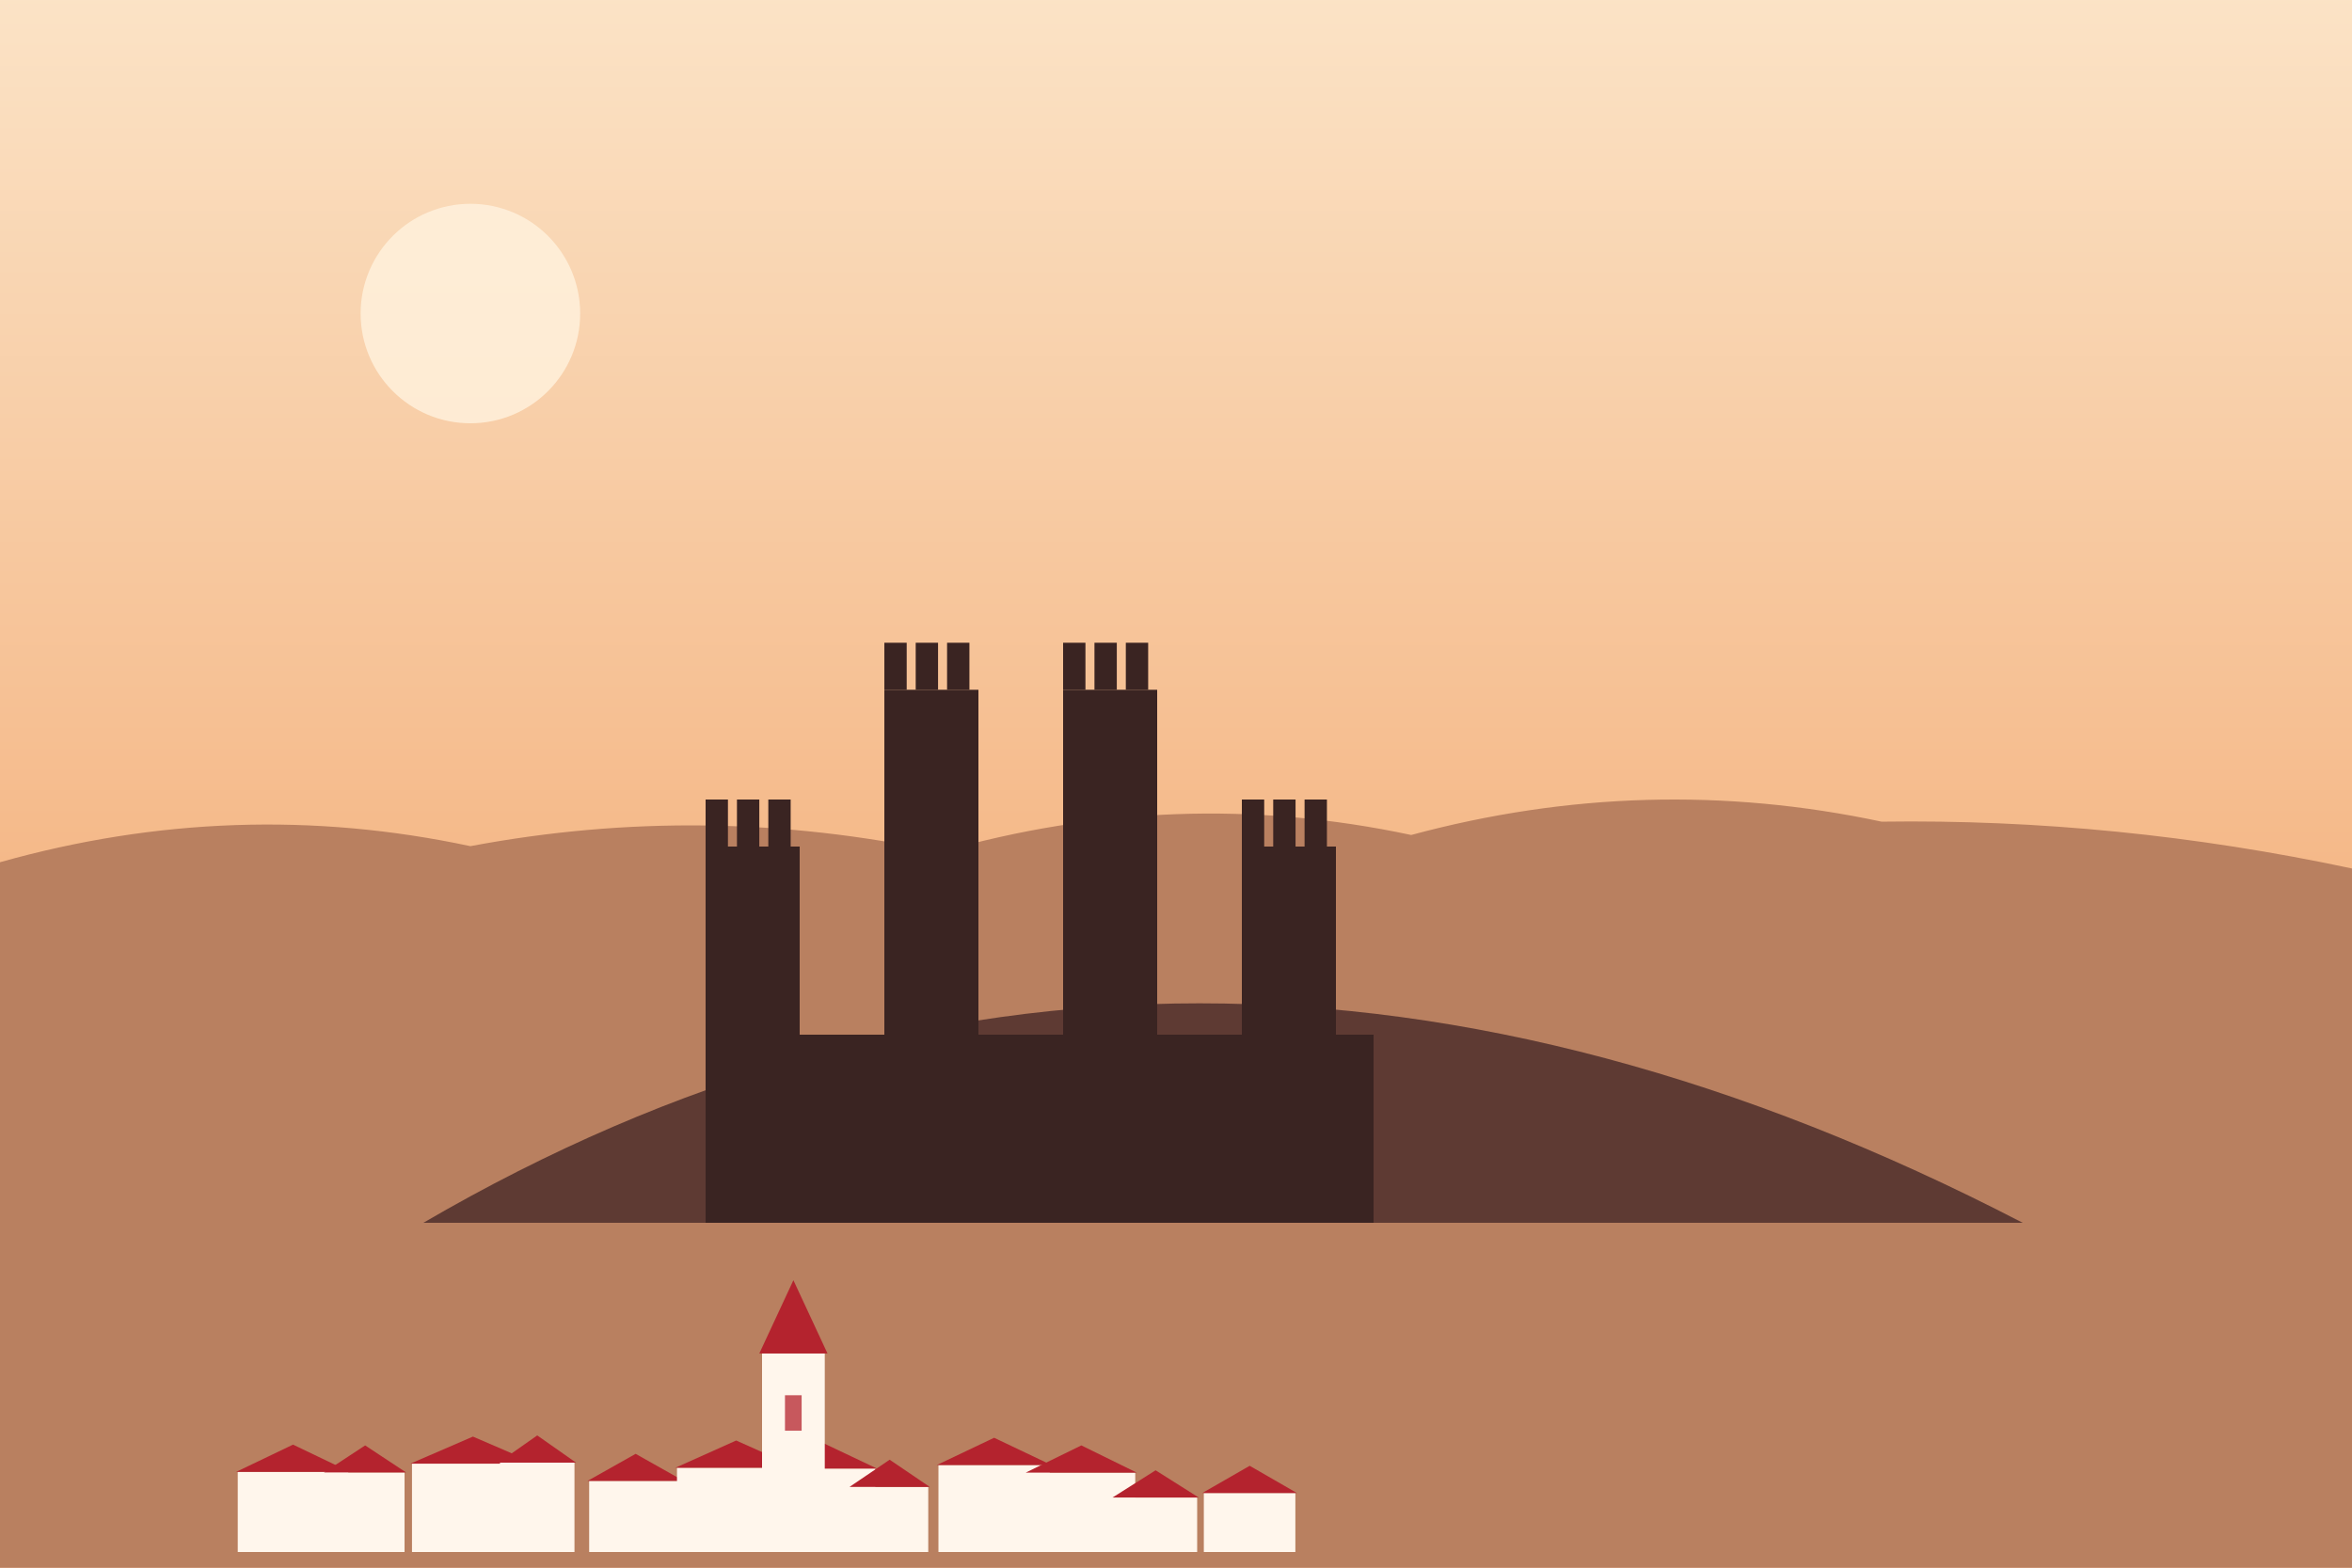
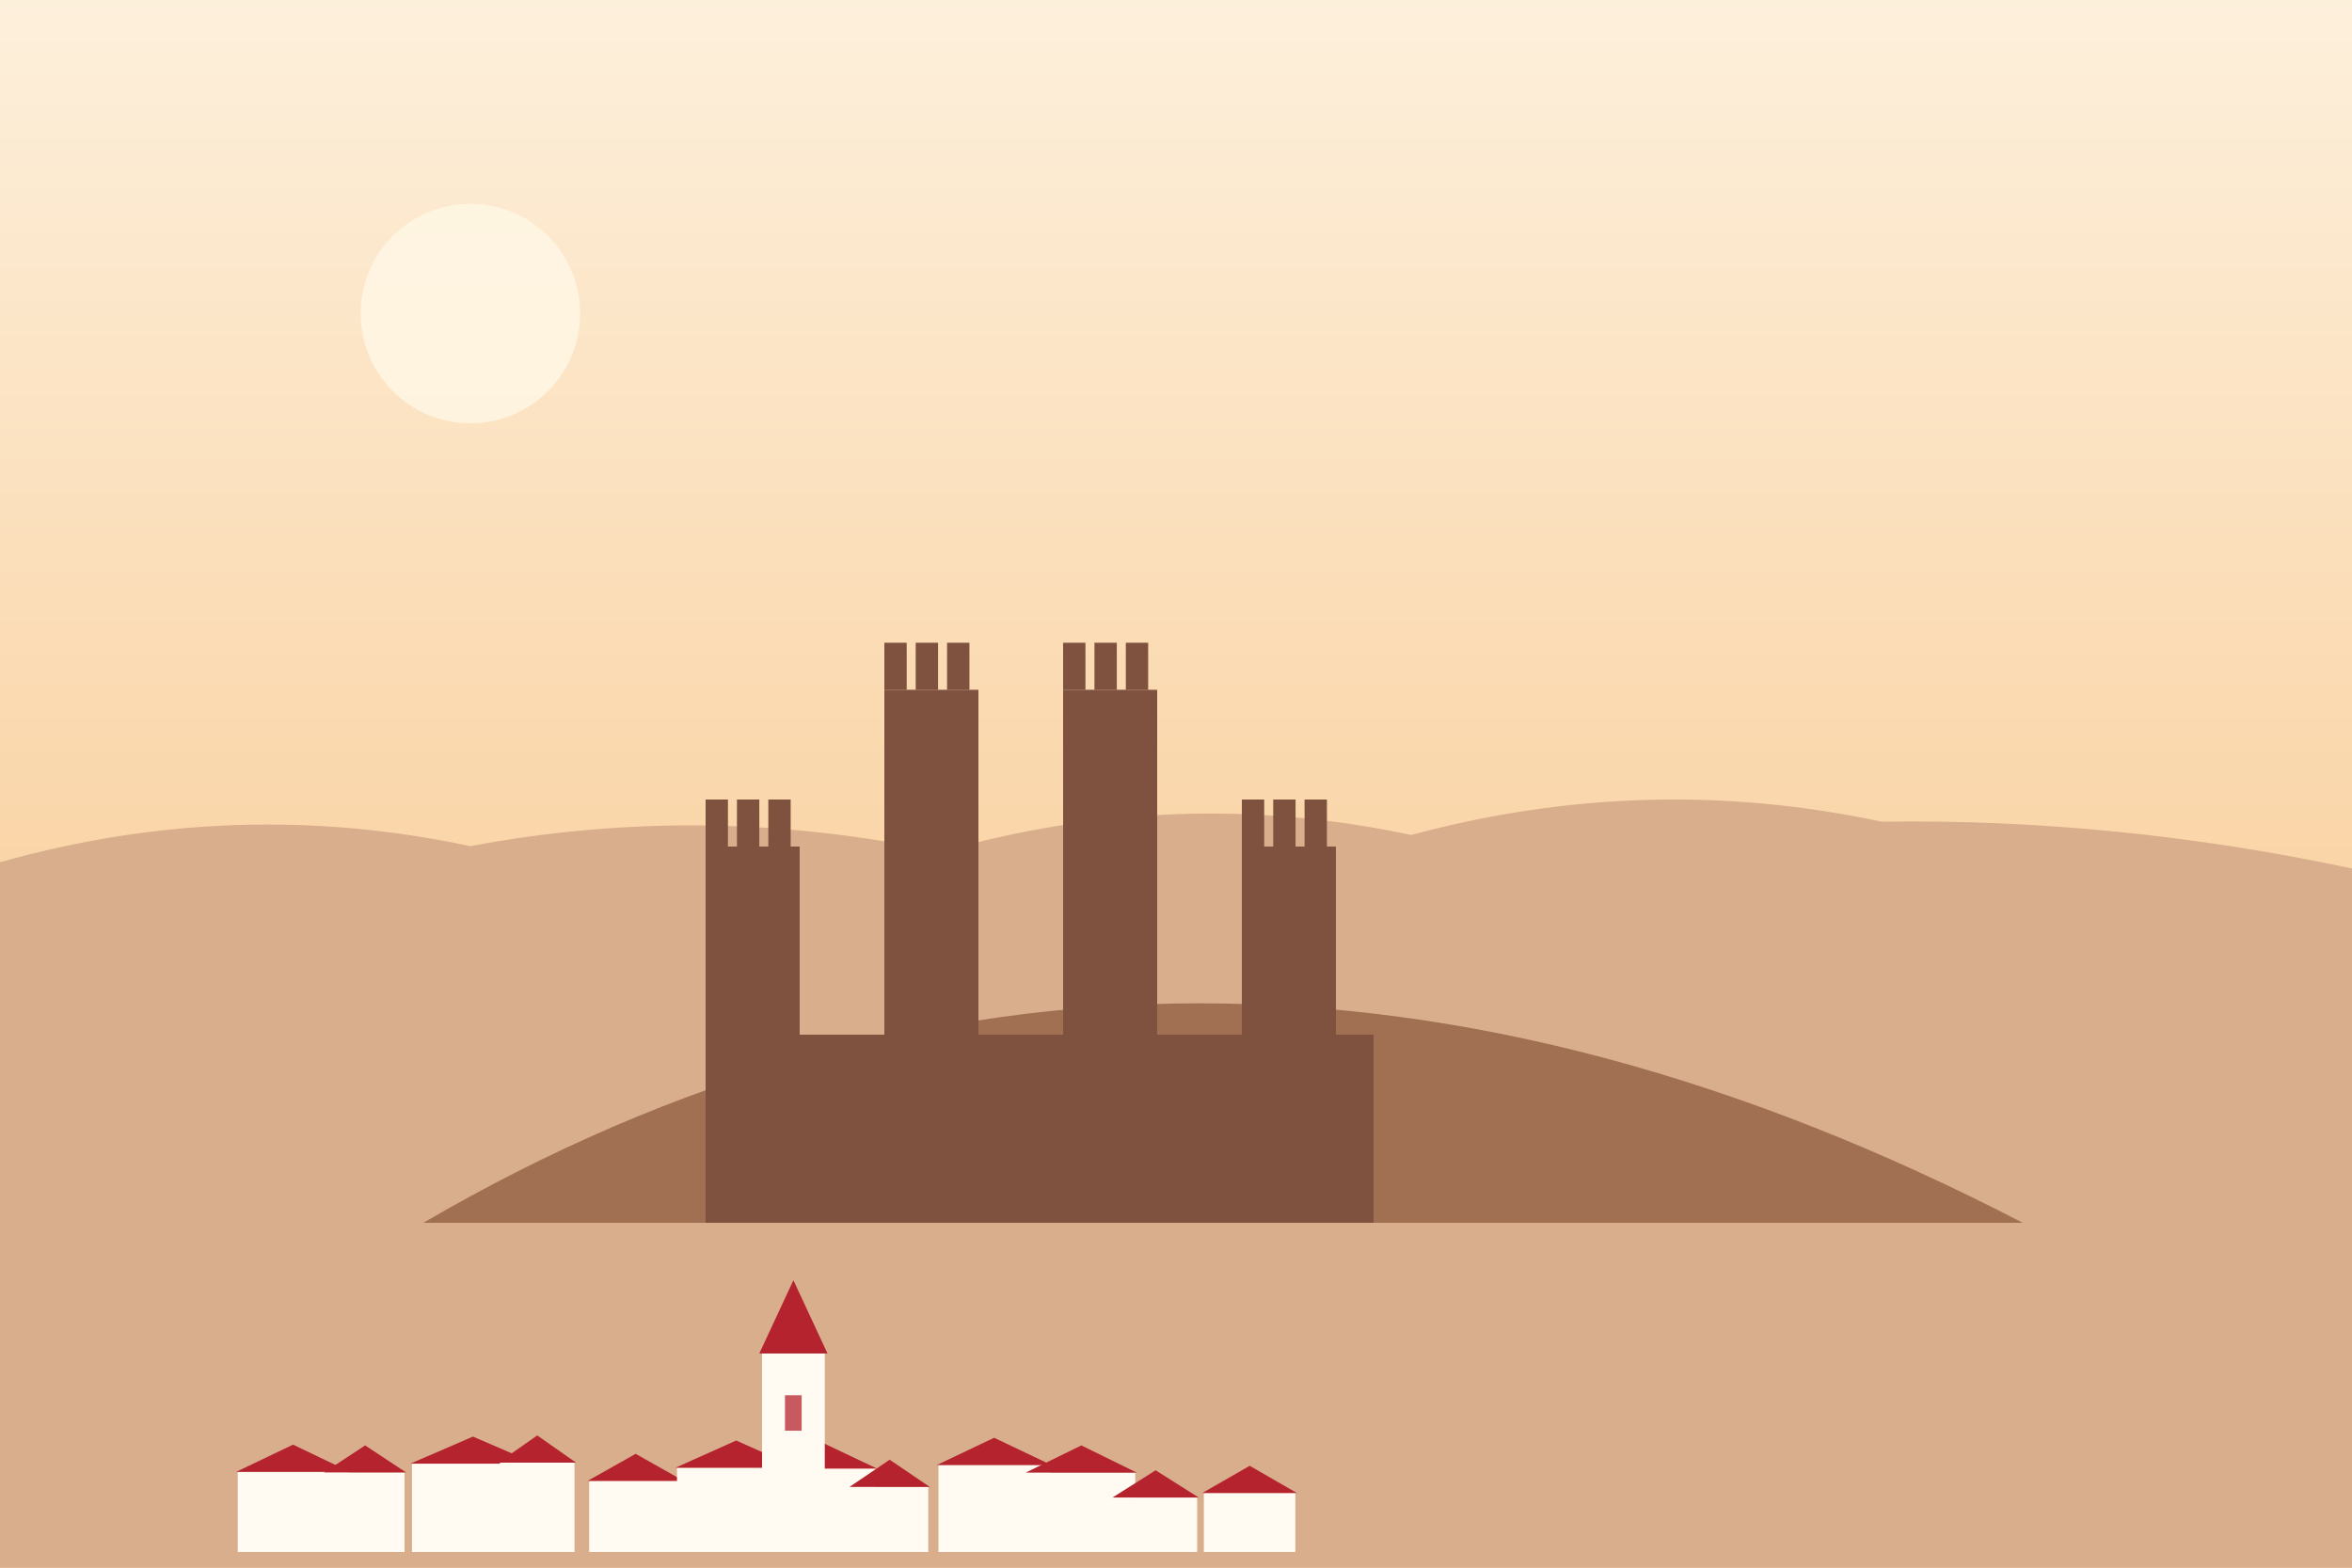
<svg xmlns="http://www.w3.org/2000/svg" viewBox="0 0 1200 800" width="1200" height="800" role="img">
  <defs>
    <linearGradient id="ceu" x1="0" y1="0" x2="0" y2="1">
-       <stop offset="0%" stop-color="#FBE3C6" />
-       <stop offset="55%" stop-color="#F5B989" />
-       <stop offset="100%" stop-color="#E08F5E" />
+       <stop offset="0%" stop-color="#FDF0DC" />
+       <stop offset="55%" stop-color="#FAD5A8" />
+       <stop offset="100%" stop-color="#F2B583" />
    </linearGradient>
  </defs>
  <rect width="1200" height="800" fill="url(#ceu)" />
-   <circle cx="240" cy="160" r="56" fill="#FFF3DF" opacity="0.8" />
-   <path d="M0 800 L0 440 Q120 406.2 240 431.8 Q360 409.2 480 434.8 Q600 400.5 720 426.1 Q840 393.7 960 419.3 Q1080 417.6 1200 443.2 L1200 800 Z" fill="#B98060" />
-   <path d="M216 624 Q600 400 1032 624 Z" fill="#5E3A33" />
+   <circle cx="240" cy="160" r="56" fill="#FFF8E6" opacity="0.8" />
+   <path d="M0 800 L0 440 Q120 406.2 240 431.8 Q360 409.2 480 434.8 Q600 400.5 720 426.1 Q840 393.7 960 419.3 Q1080 417.6 1200 443.2 L1200 800 Z" fill="#D9AE8C" />
+   <path d="M216 624 Q600 400 1032 624 Z" fill="#A16F52" />
  <g>
-     <rect x="360" y="432" width="48" height="192" fill="#3A2422" />
-     <rect x="360" y="408" width="11.4" height="24" fill="#3A2422" />
-     <rect x="376" y="408" width="11.4" height="24" fill="#3A2422" />
-     <rect x="392" y="408" width="11.4" height="24" fill="#3A2422" />
+     <rect x="360" y="432" width="48" height="192" fill="#7E523E" />
+     <rect x="360" y="408" width="11.4" height="24" fill="#7E523E" />
+     <rect x="376" y="408" width="11.4" height="24" fill="#7E523E" />
+     <rect x="392" y="408" width="11.4" height="24" fill="#7E523E" />
  </g>
  <g>
-     <rect x="451.2" y="352" width="48" height="272" fill="#3A2422" />
-     <rect x="451.2" y="328" width="11.4" height="24" fill="#3A2422" />
-     <rect x="467.2" y="328" width="11.4" height="24" fill="#3A2422" />
-     <rect x="483.2" y="328" width="11.4" height="24" fill="#3A2422" />
+     <rect x="451.2" y="352" width="48" height="272" fill="#7E523E" />
+     <rect x="451.2" y="328" width="11.4" height="24" fill="#7E523E" />
+     <rect x="467.2" y="328" width="11.4" height="24" fill="#7E523E" />
+     <rect x="483.2" y="328" width="11.4" height="24" fill="#7E523E" />
  </g>
  <g>
-     <rect x="542.4" y="352" width="48" height="272" fill="#3A2422" />
-     <rect x="542.4" y="328" width="11.4" height="24" fill="#3A2422" />
-     <rect x="558.4" y="328" width="11.4" height="24" fill="#3A2422" />
-     <rect x="574.4" y="328" width="11.4" height="24" fill="#3A2422" />
+     <rect x="542.4" y="352" width="48" height="272" fill="#7E523E" />
+     <rect x="542.4" y="328" width="11.4" height="24" fill="#7E523E" />
+     <rect x="558.4" y="328" width="11.4" height="24" fill="#7E523E" />
+     <rect x="574.4" y="328" width="11.4" height="24" fill="#7E523E" />
  </g>
  <g>
-     <rect x="633.6" y="432" width="48" height="192" fill="#3A2422" />
-     <rect x="633.6" y="408" width="11.4" height="24" fill="#3A2422" />
-     <rect x="649.6" y="408" width="11.4" height="24" fill="#3A2422" />
-     <rect x="665.6" y="408" width="11.4" height="24" fill="#3A2422" />
+     <rect x="633.6" y="432" width="48" height="192" fill="#7E523E" />
+     <rect x="633.6" y="408" width="11.4" height="24" fill="#7E523E" />
+     <rect x="649.6" y="408" width="11.4" height="24" fill="#7E523E" />
+     <rect x="665.6" y="408" width="11.4" height="24" fill="#7E523E" />
  </g>
-   <rect x="360" y="528" width="340.8" height="96" fill="#3A2422" />
+   <rect x="360" y="528" width="340.8" height="96" fill="#7E523E" />
  <g>
-     <rect x="121.3" y="751.1" width="56.4" height="40.9" fill="#FFF6EC" />
+     <rect x="121.3" y="751.1" width="56.4" height="40.9" fill="#FFFAF2" />
    <path d="M120.5 751.1 L149.5 737.2 L178.5 751.1 Z" fill="#B4232E" />
-     <rect x="166.1" y="751.4" width="40.3" height="40.6" fill="#FFF6EC" />
+     <rect x="166.1" y="751.4" width="40.3" height="40.6" fill="#FFFAF2" />
    <path d="M165.3 751.4 L186.3 737.6 L207.2 751.4 Z" fill="#B4232E" />
-     <rect x="210.2" y="746.9" width="62.3" height="45.1" fill="#FFF6EC" />
+     <rect x="210.2" y="746.9" width="62.3" height="45.1" fill="#FFFAF2" />
    <path d="M209.4 746.9 L241.3 733.1 L273.3 746.9 Z" fill="#B4232E" />
-     <rect x="255.1" y="746.4" width="38" height="45.6" fill="#FFF6EC" />
+     <rect x="255.1" y="746.4" width="38" height="45.6" fill="#FFFAF2" />
    <path d="M254.3 746.4 L274.1 732.5 L293.9 746.4 Z" fill="#B4232E" />
-     <rect x="300.6" y="755.7" width="47.4" height="36.3" fill="#FFF6EC" />
+     <rect x="300.6" y="755.7" width="47.4" height="36.3" fill="#FFFAF2" />
    <path d="M299.8 755.7 L324.3 741.9 L348.8 755.7 Z" fill="#B4232E" />
-     <rect x="345.4" y="749" width="60.5" height="43" fill="#FFF6EC" />
+     <rect x="345.4" y="749" width="60.5" height="43" fill="#FFFAF2" />
    <path d="M344.6 749 L375.6 735.1 L406.7 749 Z" fill="#B4232E" />
-     <rect x="389.6" y="749.4" width="57" height="42.6" fill="#FFF6EC" />
+     <rect x="389.6" y="749.4" width="57" height="42.6" fill="#FFFAF2" />
    <path d="M388.8 749.4 L418.1 735.5 L447.4 749.4 Z" fill="#B4232E" />
-     <rect x="434.2" y="758.8" width="39.4" height="33.2" fill="#FFF6EC" />
+     <rect x="434.2" y="758.8" width="39.4" height="33.2" fill="#FFFAF2" />
    <path d="M433.4 758.8 L453.9 744.9 L474.4 758.8 Z" fill="#B4232E" />
-     <rect x="478.8" y="747.6" width="56.8" height="44.4" fill="#FFF6EC" />
+     <rect x="478.8" y="747.6" width="56.8" height="44.4" fill="#FFFAF2" />
    <path d="M478 747.6 L507.2 733.7 L536.4 747.6 Z" fill="#B4232E" />
-     <rect x="524.1" y="751.5" width="55.1" height="40.5" fill="#FFF6EC" />
+     <rect x="524.1" y="751.5" width="55.1" height="40.5" fill="#FFFAF2" />
    <path d="M523.3 751.5 L551.7 737.6 L580 751.5 Z" fill="#B4232E" />
-     <rect x="568.4" y="764.2" width="42.4" height="27.8" fill="#FFF6EC" />
+     <rect x="568.4" y="764.2" width="42.4" height="27.8" fill="#FFFAF2" />
    <path d="M567.6 764.2 L589.6 750.3 L611.6 764.2 Z" fill="#B4232E" />
-     <rect x="614.2" y="761.9" width="46.7" height="30.1" fill="#FFF6EC" />
+     <rect x="614.2" y="761.9" width="46.7" height="30.1" fill="#FFFAF2" />
    <path d="M613.4 761.9 L637.6 748 L661.7 761.9 Z" fill="#B4232E" />
-     <rect x="388.8" y="690.7" width="32" height="101.3" fill="#FFF6EC" />
+     <rect x="388.8" y="690.7" width="32" height="101.3" fill="#FFFAF2" />
    <path d="M387.4 690.7 L404.8 653.3 L422.2 690.7 Z" fill="#B4232E" />
    <rect x="400.5 " y="712" width="8.5" height="18.1" fill="#B4232E" opacity="0.75" />
  </g>
</svg>
